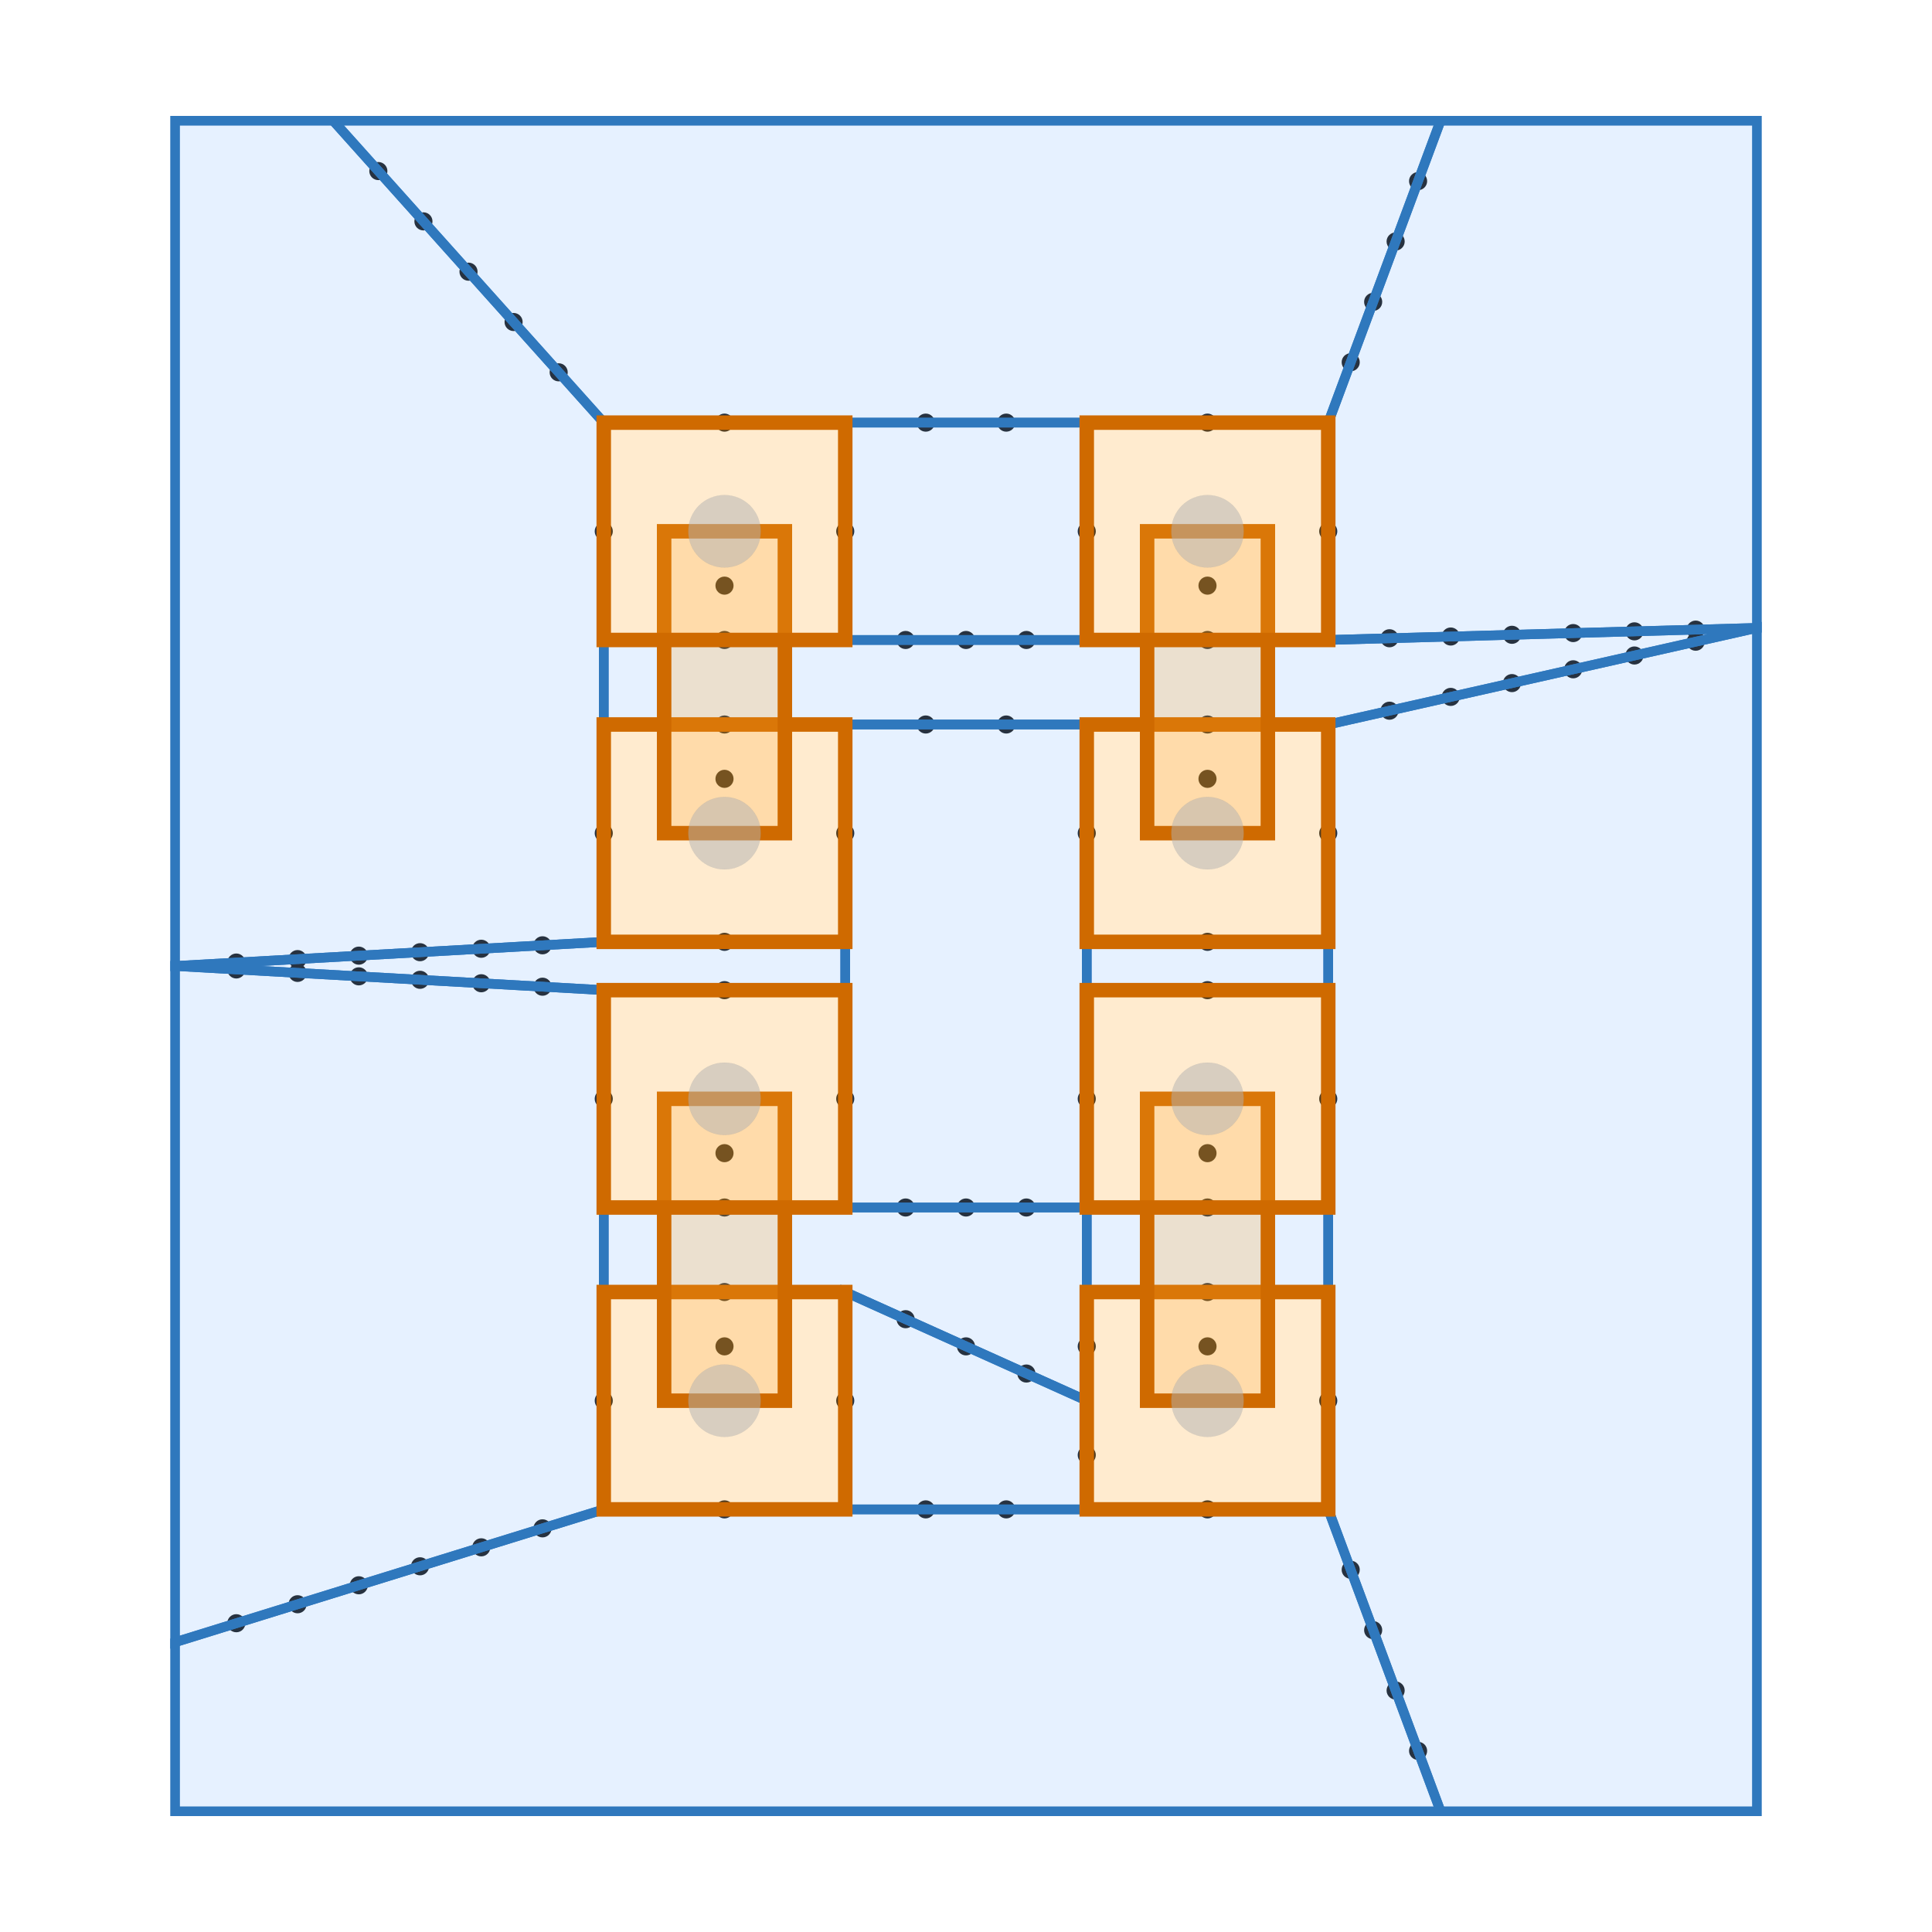
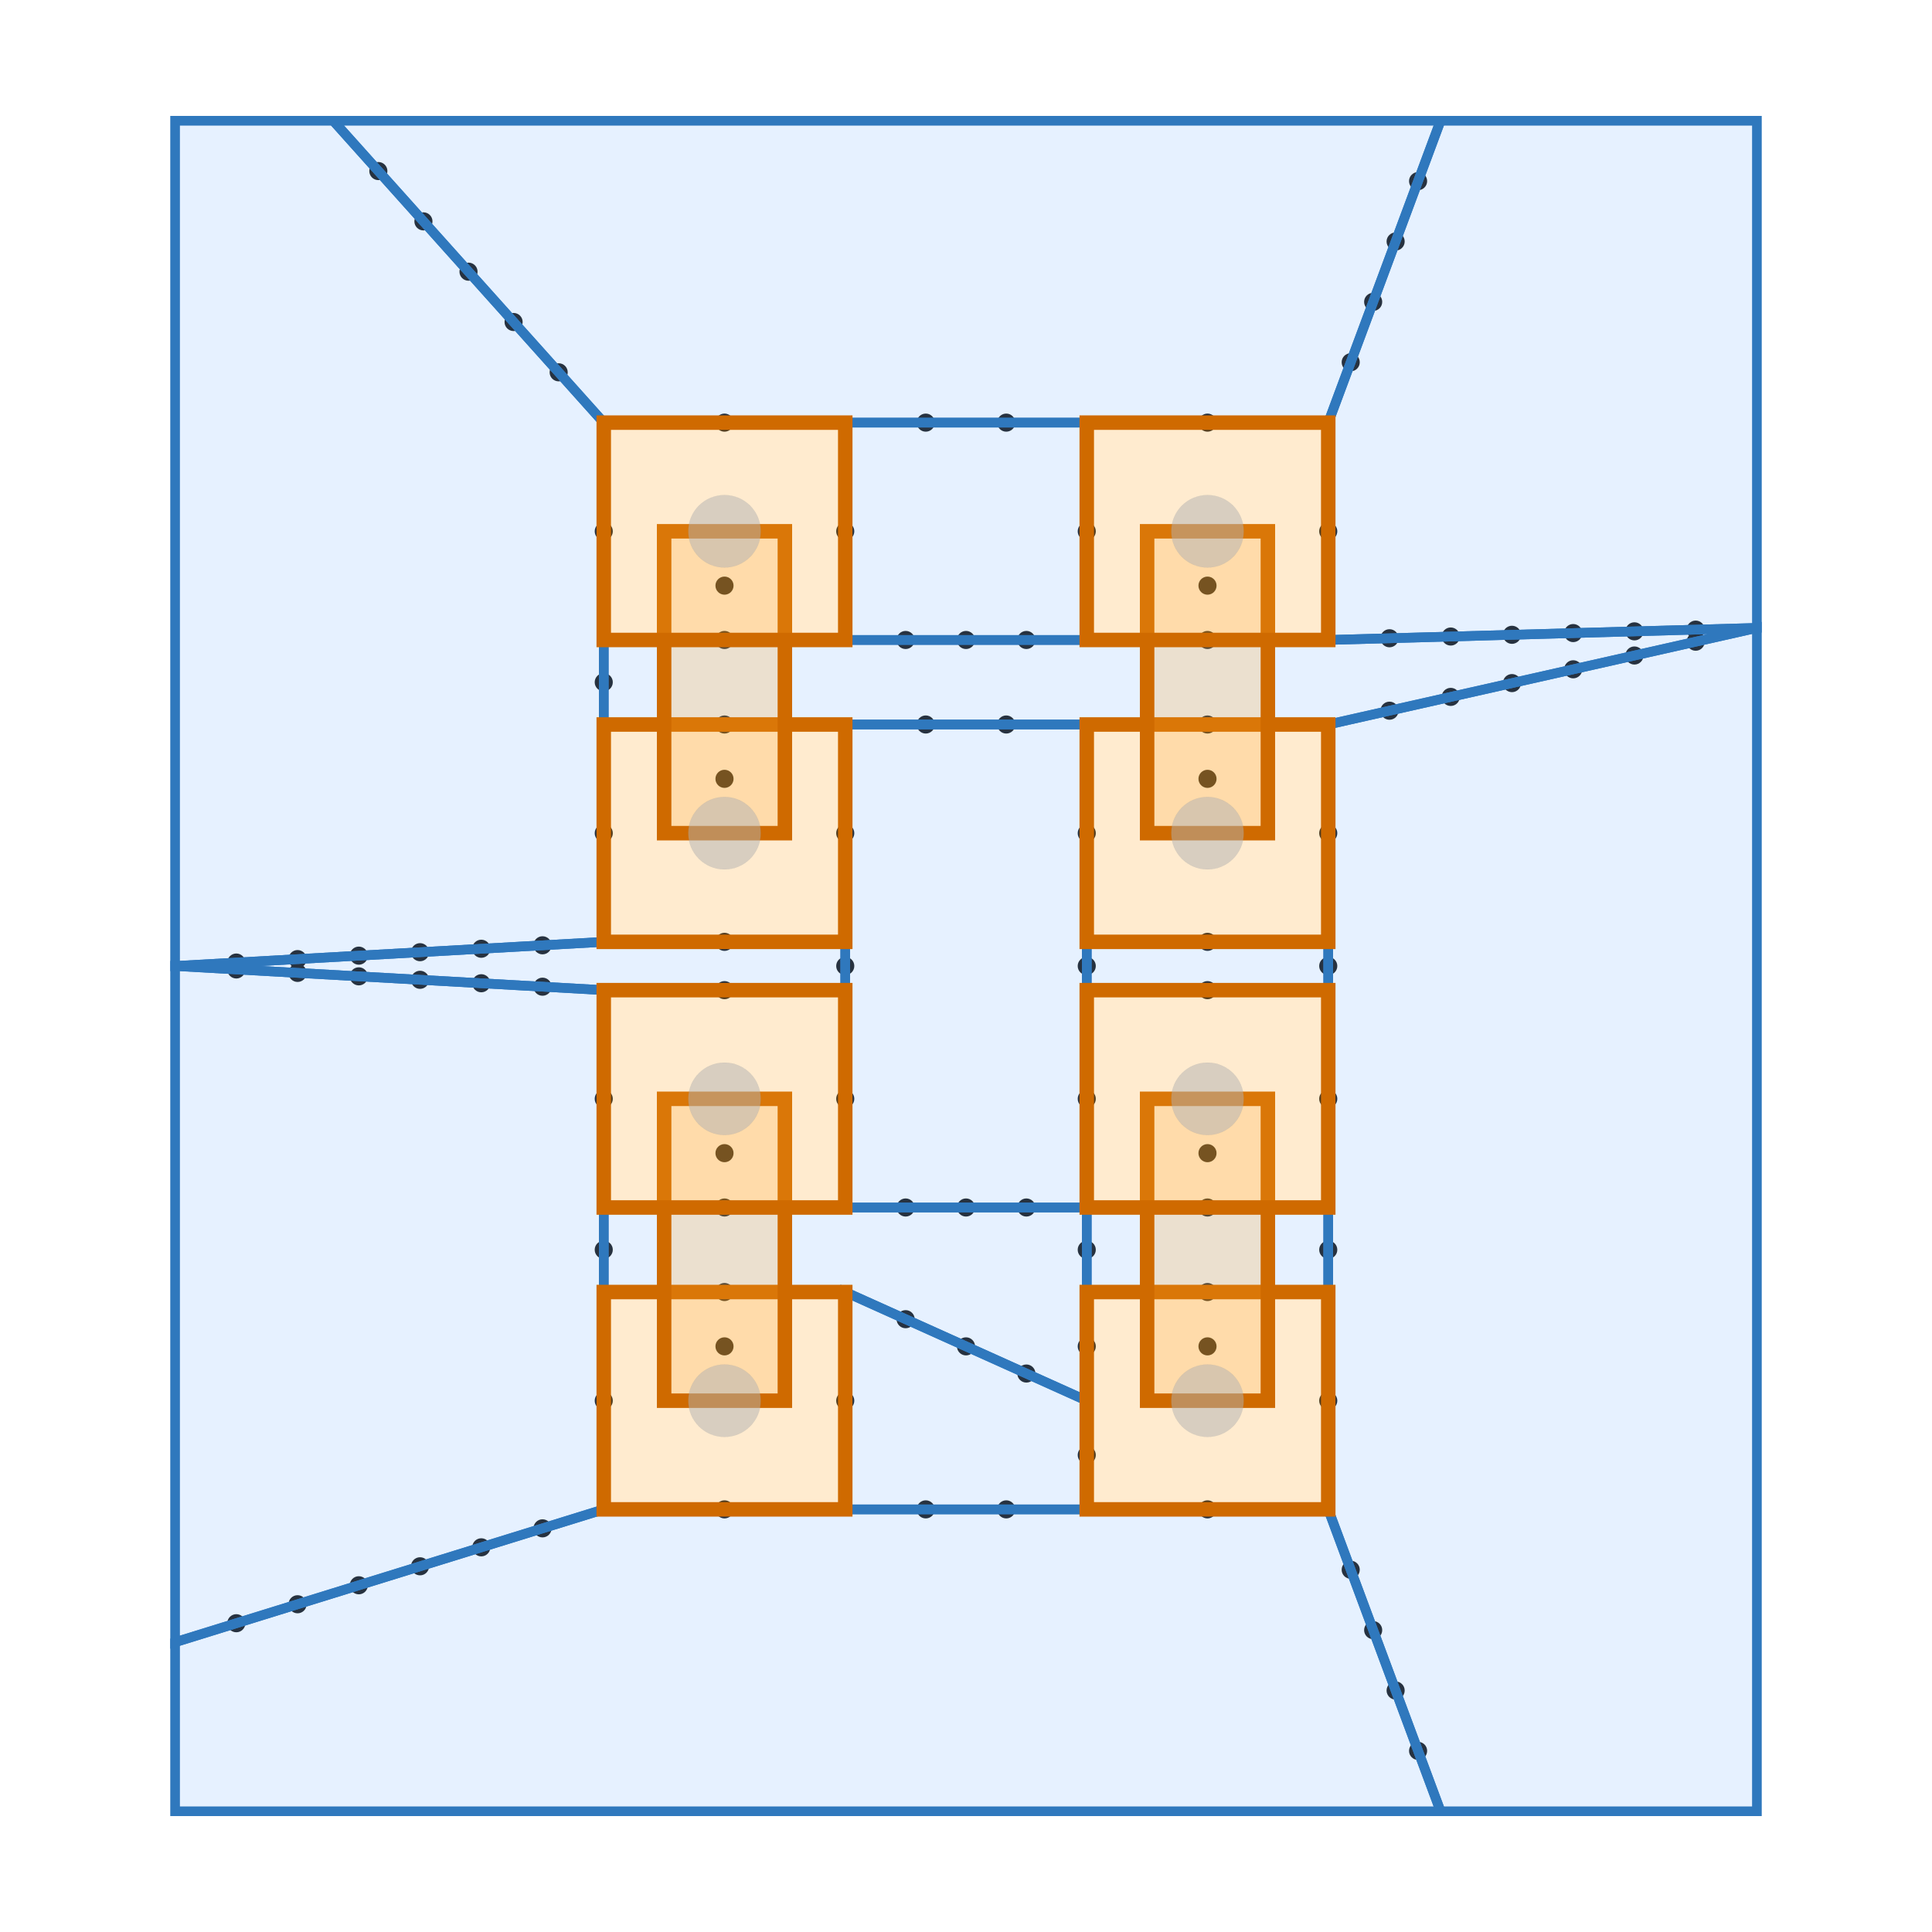
<svg xmlns="http://www.w3.org/2000/svg" width="640" height="640" viewBox="0 0 640 640">
  <rect width="100%" height="100%" fill="white" />
  <g>
    <circle data-type="point" data-label="tp_0" data-x="1.5929986" data-y="-2.5" cx="447.44" cy="520" r="3" fill="#1f1f1f" />
  </g>
  <g>
    <circle data-type="point" data-label="tp_1" data-x="1.6859992000000004" data-y="-2.75" cx="454.88" cy="540" r="3" fill="#1f1f1f" />
  </g>
  <g>
    <circle data-type="point" data-label="tp_2" data-x="1.7789998000000002" data-y="-3" cx="462.32" cy="560" r="3" fill="#1f1f1f" />
  </g>
  <g>
    <circle data-type="point" data-label="tp_3" data-x="1.8720004000000006" data-y="-3.25" cx="469.76" cy="580" r="3" fill="#1f1f1f" />
  </g>
  <g>
-     <circle data-type="point" data-label="tp_4" data-x="3.021427285714286" data-y="1.342858571428571" cx="561.714" cy="212.571" r="3" fill="#1f1f1f" />
-   </g>
-   <g>
-     <circle data-type="point" data-label="tp_5" data-x="2.7678565714285717" data-y="1.2857151428571425" cx="541.428" cy="217.143" r="3" fill="#1f1f1f" />
-   </g>
-   <g>
-     <circle data-type="point" data-label="tp_6" data-x="2.5142858571428572" data-y="1.228571714285714" cx="521.143" cy="221.714" r="3" fill="#1f1f1f" />
-   </g>
-   <g>
-     <circle data-type="point" data-label="tp_7" data-x="2.2607151428571433" data-y="1.1714282857142855" cx="500.857" cy="226.286" r="3" fill="#1f1f1f" />
-   </g>
-   <g>
-     <circle data-type="point" data-label="tp_8" data-x="2.0071444285714284" data-y="1.114284857142857" cx="480.571" cy="230.857" r="3" fill="#1f1f1f" />
-   </g>
-   <g>
-     <circle data-type="point" data-label="tp_9" data-x="1.7535737142857144" data-y="1.0571414285714287" cx="460.286" cy="235.429" r="3" fill="#1f1f1f" />
-   </g>
-   <g>
-     <circle data-type="point" data-label="tp_10" data-x="1.7535737142857144" data-y="1.3571431428571428" cx="460.286" cy="211.429" r="3" fill="#1f1f1f" />
-   </g>
-   <g>
-     <circle data-type="point" data-label="tp_11" data-x="2.007144428571429" data-y="1.3642862857142857" cx="480.571" cy="210.857" r="3" fill="#1f1f1f" />
-   </g>
-   <g>
-     <circle data-type="point" data-label="tp_12" data-x="2.2607151428571433" data-y="1.3714294285714284" cx="500.857" cy="210.286" r="3" fill="#1f1f1f" />
-   </g>
-   <g>
-     <circle data-type="point" data-label="tp_13" data-x="2.5142858571428572" data-y="1.3785725714285713" cx="521.143" cy="209.714" r="3" fill="#1f1f1f" />
-   </g>
-   <g>
-     <circle data-type="point" data-label="tp_14" data-x="2.767856571428572" data-y="1.385715714285714" cx="541.428" cy="209.143" r="3" fill="#1f1f1f" />
-   </g>
-   <g>
-     <circle data-type="point" data-label="tp_15" data-x="3.021427285714286" data-y="1.3928588571428568" cx="561.714" cy="208.571" r="3" fill="#1f1f1f" />
-   </g>
-   <g>
-     <circle data-type="point" data-label="tp_16" data-x="1.8719994" data-y="3.2499986" cx="469.76" cy="60" r="3" fill="#1f1f1f" />
-   </g>
-   <g>
-     <circle data-type="point" data-label="tp_17" data-x="1.7789988" data-y="2.9999992" cx="462.32" cy="80" r="3" fill="#1f1f1f" />
-   </g>
-   <g>
-     <circle data-type="point" data-label="tp_18" data-x="1.6859982" data-y="2.7499998000000003" cx="454.88" cy="100" r="3" fill="#1f1f1f" />
-   </g>
-   <g>
-     <circle data-type="point" data-label="tp_19" data-x="1.5929976" data-y="2.5000004000000002" cx="447.44" cy="120" r="3" fill="#1f1f1f" />
-   </g>
-   <g>
-     <circle data-type="point" data-label="tp_20" data-x="-3.021429571428572" data-y="0.014286571428571431" cx="78.286" cy="318.857" r="3" fill="#1f1f1f" />
-   </g>
-   <g>
-     <circle data-type="point" data-label="tp_21" data-x="-2.7678581428571434" data-y="0.028572142857142865" cx="98.571" cy="317.714" r="3" fill="#1f1f1f" />
-   </g>
-   <g>
-     <circle data-type="point" data-label="tp_22" data-x="-2.5142867142857144" data-y="0.0428577142857143" cx="118.857" cy="316.571" r="3" fill="#1f1f1f" />
-   </g>
-   <g>
-     <circle data-type="point" data-label="tp_23" data-x="-2.2607152857142863" data-y="0.05714328571428573" cx="139.143" cy="315.429" r="3" fill="#1f1f1f" />
-   </g>
-   <g>
-     <circle data-type="point" data-label="tp_24" data-x="-2.0071438571428573" data-y="0.07142885714285717" cx="159.429" cy="314.286" r="3" fill="#1f1f1f" />
-   </g>
-   <g>
-     <circle data-type="point" data-label="tp_25" data-x="-1.7535724285714287" data-y="0.0857144285714286" cx="179.714" cy="313.143" r="3" fill="#1f1f1f" />
-   </g>
-   <g>
-     <circle data-type="point" data-label="tp_26" data-x="-1.6866641666666666" data-y="2.4583343333333336" cx="185.067" cy="123.333" r="3" fill="#1f1f1f" />
-   </g>
-   <g>
-     <circle data-type="point" data-label="tp_27" data-x="-1.8733313333333332" data-y="2.6666676666666667" cx="170.134" cy="106.667" r="3" fill="#1f1f1f" />
-   </g>
-   <g>
-     <circle data-type="point" data-label="tp_28" data-x="-2.0599985" data-y="2.875001" cx="155.2" cy="90" r="3" fill="#1f1f1f" />
-   </g>
-   <g>
-     <circle data-type="point" data-label="tp_29" data-x="-2.246665666666667" data-y="3.083334333333333" cx="140.267" cy="73.333" r="3" fill="#1f1f1f" />
-   </g>
-   <g>
-     <circle data-type="point" data-label="tp_30" data-x="-2.4333328333333335" data-y="3.291667666666667" cx="125.333" cy="56.667" r="3" fill="#1f1f1f" />
-   </g>
-   <g>
-     <circle data-type="point" data-label="tp_31" data-x="-1.7535695714285713" data-y="-2.328572857142857" cx="179.715" cy="506.286" r="3" fill="#1f1f1f" />
-   </g>
-   <g>
-     <circle data-type="point" data-label="tp_32" data-x="-2.007141142857143" data-y="-2.407143714285714" cx="159.429" cy="512.571" r="3" fill="#1f1f1f" />
-   </g>
-   <g>
-     <circle data-type="point" data-label="tp_33" data-x="-2.2607127142857144" data-y="-2.4857145714285713" cx="139.143" cy="518.857" r="3" fill="#1f1f1f" />
-   </g>
-   <g>
-     <circle data-type="point" data-label="tp_34" data-x="-2.514284285714286" data-y="-2.5642854285714285" cx="118.857" cy="525.143" r="3" fill="#1f1f1f" />
-   </g>
-   <g>
-     <circle data-type="point" data-label="tp_35" data-x="-2.767855857142857" data-y="-2.6428562857142857" cx="98.572" cy="531.428" r="3" fill="#1f1f1f" />
-   </g>
-   <g>
-     <circle data-type="point" data-label="tp_36" data-x="-3.0214274285714287" data-y="-2.721427142857143" cx="78.286" cy="537.714" r="3" fill="#1f1f1f" />
-   </g>
-   <g>
-     <circle data-type="point" data-label="tp_37" data-x="0.1666656666666667" data-y="-2.250001" cx="333.333" cy="500" r="3" fill="#1f1f1f" />
-   </g>
-   <g>
-     <circle data-type="point" data-label="tp_38" data-x="-0.1666656666666666" data-y="-2.250001" cx="306.667" cy="500" r="3" fill="#1f1f1f" />
-   </g>
-   <g>
-     <circle data-type="point" data-label="tp_39" data-x="-1.7535724285714285" data-y="-0.08571500000000003" cx="179.714" cy="326.857" r="3" fill="#1f1f1f" />
-   </g>
-   <g>
-     <circle data-type="point" data-label="tp_40" data-x="-2.0071438571428573" data-y="-0.07142900000000002" cx="159.429" cy="325.714" r="3" fill="#1f1f1f" />
-   </g>
-   <g>
-     <circle data-type="point" data-label="tp_41" data-x="-2.260715285714286" data-y="-0.05714300000000002" cx="139.143" cy="324.571" r="3" fill="#1f1f1f" />
-   </g>
-   <g>
-     <circle data-type="point" data-label="tp_42" data-x="-2.5142867142857144" data-y="-0.04285700000000002" cx="118.857" cy="323.429" r="3" fill="#1f1f1f" />
-   </g>
-   <g>
-     <circle data-type="point" data-label="tp_43" data-x="-2.7678581428571434" data-y="-0.028571000000000013" cx="98.571" cy="322.286" r="3" fill="#1f1f1f" />
-   </g>
-   <g>
-     <circle data-type="point" data-label="tp_44" data-x="-3.0214295714285715" data-y="-0.014285000000000006" cx="78.286" cy="321.143" r="3" fill="#1f1f1f" />
-   </g>
-   <g>
-     <circle data-type="point" data-label="tp_45" data-x="-0.250003" data-y="-1.46249975" cx="300" cy="437" r="3" fill="#1f1f1f" />
-   </g>
-   <g>
-     <circle data-type="point" data-label="tp_46" data-x="-0.0000029999999999752447" data-y="-1.5749995" cx="320" cy="446" r="3" fill="#1f1f1f" />
-   </g>
-   <g>
-     <circle data-type="point" data-label="tp_47" data-x="0.24999700000000002" data-y="-1.6874992500000001" cx="340" cy="455" r="3" fill="#1f1f1f" />
-   </g>
-   <g>
-     <circle data-type="point" data-label="tp_48" data-x="0.24999775000000002" data-y="-0.999998" cx="340" cy="400" r="3" fill="#1f1f1f" />
-   </g>
-   <g>
-     <circle data-type="point" data-label="tp_49" data-x="-0.000002499999999960867" data-y="-0.999998" cx="320" cy="400" r="3" fill="#1f1f1f" />
-   </g>
-   <g>
-     <circle data-type="point" data-label="tp_50" data-x="-0.2500027499999999" data-y="-0.999998" cx="300" cy="400" r="3" fill="#1f1f1f" />
-   </g>
-   <g>
-     <circle data-type="point" data-label="tp_51" data-x="0.166665" data-y="1" cx="333.333" cy="240" r="3" fill="#1f1f1f" />
-   </g>
-   <g>
-     <circle data-type="point" data-label="tp_52" data-x="-0.166667" data-y="1.0000010000000001" cx="306.667" cy="240" r="3" fill="#1f1f1f" />
-   </g>
-   <g>
-     <circle data-type="point" data-label="tp_53" data-x="0.25000174999999997" data-y="1.3499990000000002" cx="340" cy="212" r="3" fill="#1f1f1f" />
-   </g>
-   <g>
-     <circle data-type="point" data-label="tp_54" data-x="0.0000014999999999876223" data-y="1.3499990000000002" cx="320" cy="212" r="3" fill="#1f1f1f" />
-   </g>
-   <g>
-     <circle data-type="point" data-label="tp_55" data-x="-0.24999874999999994" data-y="1.3499990000000002" cx="300" cy="212" r="3" fill="#1f1f1f" />
-   </g>
-   <g>
-     <circle data-type="point" data-label="tp_56" data-x="-0.16666600000000004" data-y="2.2500006666666668" cx="306.667" cy="140" r="3" fill="#1f1f1f" />
-   </g>
-   <g>
-     <circle data-type="point" data-label="tp_57" data-x="0.16666599999999993" data-y="2.250001333333333" cx="333.333" cy="140" r="3" fill="#1f1f1f" />
+     <circle data-type="point" data-label="tp_4" data-x="1.499999" data-y="-1.1750005000000001" cx="440" cy="414" r="3" fill="#1f1f1f" />
+   </g>
+   <g>
+     <circle data-type="point" data-label="tp_5" data-x="3.021427285714286" data-y="1.342858571428571" cx="561.714" cy="212.571" r="3" fill="#1f1f1f" />
+   </g>
+   <g>
+     <circle data-type="point" data-label="tp_6" data-x="2.7678565714285717" data-y="1.2857151428571425" cx="541.428" cy="217.143" r="3" fill="#1f1f1f" />
+   </g>
+   <g>
+     <circle data-type="point" data-label="tp_7" data-x="2.5142858571428572" data-y="1.228571714285714" cx="521.143" cy="221.714" r="3" fill="#1f1f1f" />
+   </g>
+   <g>
+     <circle data-type="point" data-label="tp_8" data-x="2.2607151428571433" data-y="1.1714282857142855" cx="500.857" cy="226.286" r="3" fill="#1f1f1f" />
+   </g>
+   <g>
+     <circle data-type="point" data-label="tp_9" data-x="2.0071444285714284" data-y="1.114284857142857" cx="480.571" cy="230.857" r="3" fill="#1f1f1f" />
+   </g>
+   <g>
+     <circle data-type="point" data-label="tp_10" data-x="1.7535737142857144" data-y="1.0571414285714287" cx="460.286" cy="235.429" r="3" fill="#1f1f1f" />
+   </g>
+   <g>
+     <circle data-type="point" data-label="tp_11" data-x="1.5000010000000001" data-y="5.000000000005e-7" cx="440" cy="320" r="3" fill="#1f1f1f" />
+   </g>
+   <g>
+     <circle data-type="point" data-label="tp_12" data-x="1.7535737142857144" data-y="1.3571431428571428" cx="460.286" cy="211.429" r="3" fill="#1f1f1f" />
+   </g>
+   <g>
+     <circle data-type="point" data-label="tp_13" data-x="2.007144428571429" data-y="1.3642862857142857" cx="480.571" cy="210.857" r="3" fill="#1f1f1f" />
+   </g>
+   <g>
+     <circle data-type="point" data-label="tp_14" data-x="2.2607151428571433" data-y="1.3714294285714284" cx="500.857" cy="210.286" r="3" fill="#1f1f1f" />
+   </g>
+   <g>
+     <circle data-type="point" data-label="tp_15" data-x="2.5142858571428572" data-y="1.3785725714285713" cx="521.143" cy="209.714" r="3" fill="#1f1f1f" />
+   </g>
+   <g>
+     <circle data-type="point" data-label="tp_16" data-x="2.767856571428572" data-y="1.385715714285714" cx="541.428" cy="209.143" r="3" fill="#1f1f1f" />
+   </g>
+   <g>
+     <circle data-type="point" data-label="tp_17" data-x="3.021427285714286" data-y="1.3928588571428568" cx="561.714" cy="208.571" r="3" fill="#1f1f1f" />
+   </g>
+   <g>
+     <circle data-type="point" data-label="tp_18" data-x="1.8719994" data-y="3.2499986" cx="469.76" cy="60" r="3" fill="#1f1f1f" />
+   </g>
+   <g>
+     <circle data-type="point" data-label="tp_19" data-x="1.7789988" data-y="2.9999992" cx="462.32" cy="80" r="3" fill="#1f1f1f" />
+   </g>
+   <g>
+     <circle data-type="point" data-label="tp_20" data-x="1.6859982" data-y="2.7499998000000003" cx="454.88" cy="100" r="3" fill="#1f1f1f" />
+   </g>
+   <g>
+     <circle data-type="point" data-label="tp_21" data-x="1.5929976" data-y="2.5000004000000002" cx="447.44" cy="120" r="3" fill="#1f1f1f" />
+   </g>
+   <g>
+     <circle data-type="point" data-label="tp_22" data-x="-3.021429571428572" data-y="0.014286571428571431" cx="78.286" cy="318.857" r="3" fill="#1f1f1f" />
+   </g>
+   <g>
+     <circle data-type="point" data-label="tp_23" data-x="-2.7678581428571434" data-y="0.028572142857142865" cx="98.571" cy="317.714" r="3" fill="#1f1f1f" />
+   </g>
+   <g>
+     <circle data-type="point" data-label="tp_24" data-x="-2.5142867142857144" data-y="0.0428577142857143" cx="118.857" cy="316.571" r="3" fill="#1f1f1f" />
+   </g>
+   <g>
+     <circle data-type="point" data-label="tp_25" data-x="-2.2607152857142863" data-y="0.05714328571428573" cx="139.143" cy="315.429" r="3" fill="#1f1f1f" />
+   </g>
+   <g>
+     <circle data-type="point" data-label="tp_26" data-x="-2.0071438571428573" data-y="0.07142885714285717" cx="159.429" cy="314.286" r="3" fill="#1f1f1f" />
+   </g>
+   <g>
+     <circle data-type="point" data-label="tp_27" data-x="-1.7535724285714287" data-y="0.0857144285714286" cx="179.714" cy="313.143" r="3" fill="#1f1f1f" />
+   </g>
+   <g>
+     <circle data-type="point" data-label="tp_28" data-x="-1.4999989999999999" data-y="1.174998" cx="200" cy="226" r="3" fill="#1f1f1f" />
+   </g>
+   <g>
+     <circle data-type="point" data-label="tp_29" data-x="-1.6866641666666666" data-y="2.4583343333333336" cx="185.067" cy="123.333" r="3" fill="#1f1f1f" />
+   </g>
+   <g>
+     <circle data-type="point" data-label="tp_30" data-x="-1.8733313333333332" data-y="2.6666676666666667" cx="170.134" cy="106.667" r="3" fill="#1f1f1f" />
+   </g>
+   <g>
+     <circle data-type="point" data-label="tp_31" data-x="-2.0599985" data-y="2.875001" cx="155.2" cy="90" r="3" fill="#1f1f1f" />
+   </g>
+   <g>
+     <circle data-type="point" data-label="tp_32" data-x="-2.246665666666667" data-y="3.083334333333333" cx="140.267" cy="73.333" r="3" fill="#1f1f1f" />
+   </g>
+   <g>
+     <circle data-type="point" data-label="tp_33" data-x="-2.4333328333333335" data-y="3.291667666666667" cx="125.333" cy="56.667" r="3" fill="#1f1f1f" />
+   </g>
+   <g>
+     <circle data-type="point" data-label="tp_34" data-x="-1.7535695714285713" data-y="-2.328572857142857" cx="179.715" cy="506.286" r="3" fill="#1f1f1f" />
+   </g>
+   <g>
+     <circle data-type="point" data-label="tp_35" data-x="-2.007141142857143" data-y="-2.407143714285714" cx="159.429" cy="512.571" r="3" fill="#1f1f1f" />
+   </g>
+   <g>
+     <circle data-type="point" data-label="tp_36" data-x="-2.2607127142857144" data-y="-2.4857145714285713" cx="139.143" cy="518.857" r="3" fill="#1f1f1f" />
+   </g>
+   <g>
+     <circle data-type="point" data-label="tp_37" data-x="-2.514284285714286" data-y="-2.5642854285714285" cx="118.857" cy="525.143" r="3" fill="#1f1f1f" />
+   </g>
+   <g>
+     <circle data-type="point" data-label="tp_38" data-x="-2.767855857142857" data-y="-2.6428562857142857" cx="98.572" cy="531.428" r="3" fill="#1f1f1f" />
+   </g>
+   <g>
+     <circle data-type="point" data-label="tp_39" data-x="-3.0214274285714287" data-y="-2.721427142857143" cx="78.286" cy="537.714" r="3" fill="#1f1f1f" />
+   </g>
+   <g>
+     <circle data-type="point" data-label="tp_40" data-x="0.1666656666666667" data-y="-2.250001" cx="333.333" cy="500" r="3" fill="#1f1f1f" />
+   </g>
+   <g>
+     <circle data-type="point" data-label="tp_41" data-x="-0.1666656666666666" data-y="-2.250001" cx="306.667" cy="500" r="3" fill="#1f1f1f" />
+   </g>
+   <g>
+     <circle data-type="point" data-label="tp_42" data-x="-1.4999995" data-y="-1.1749990000000001" cx="200" cy="414" r="3" fill="#1f1f1f" />
+   </g>
+   <g>
+     <circle data-type="point" data-label="tp_43" data-x="-1.7535724285714285" data-y="-0.08571500000000003" cx="179.714" cy="326.857" r="3" fill="#1f1f1f" />
+   </g>
+   <g>
+     <circle data-type="point" data-label="tp_44" data-x="-2.0071438571428573" data-y="-0.07142900000000002" cx="159.429" cy="325.714" r="3" fill="#1f1f1f" />
+   </g>
+   <g>
+     <circle data-type="point" data-label="tp_45" data-x="-2.260715285714286" data-y="-0.05714300000000002" cx="139.143" cy="324.571" r="3" fill="#1f1f1f" />
+   </g>
+   <g>
+     <circle data-type="point" data-label="tp_46" data-x="-2.5142867142857144" data-y="-0.04285700000000002" cx="118.857" cy="323.429" r="3" fill="#1f1f1f" />
+   </g>
+   <g>
+     <circle data-type="point" data-label="tp_47" data-x="-2.7678581428571434" data-y="-0.028571000000000013" cx="98.571" cy="322.286" r="3" fill="#1f1f1f" />
+   </g>
+   <g>
+     <circle data-type="point" data-label="tp_48" data-x="-3.0214295714285715" data-y="-0.014285000000000006" cx="78.286" cy="321.143" r="3" fill="#1f1f1f" />
+   </g>
+   <g>
+     <circle data-type="point" data-label="tp_49" data-x="-0.250003" data-y="-1.46249975" cx="300" cy="437" r="3" fill="#1f1f1f" />
+   </g>
+   <g>
+     <circle data-type="point" data-label="tp_50" data-x="-0.0000029999999999752447" data-y="-1.5749995" cx="320" cy="446" r="3" fill="#1f1f1f" />
+   </g>
+   <g>
+     <circle data-type="point" data-label="tp_51" data-x="0.24999700000000002" data-y="-1.6874992500000001" cx="340" cy="455" r="3" fill="#1f1f1f" />
+   </g>
+   <g>
+     <circle data-type="point" data-label="tp_52" data-x="0.24999775000000002" data-y="-0.999998" cx="340" cy="400" r="3" fill="#1f1f1f" />
+   </g>
+   <g>
+     <circle data-type="point" data-label="tp_53" data-x="-0.000002499999999960867" data-y="-0.999998" cx="320" cy="400" r="3" fill="#1f1f1f" />
+   </g>
+   <g>
+     <circle data-type="point" data-label="tp_54" data-x="-0.2500027499999999" data-y="-0.999998" cx="300" cy="400" r="3" fill="#1f1f1f" />
+   </g>
+   <g>
+     <circle data-type="point" data-label="tp_55" data-x="0.49999899999999997" data-y="-1.174998" cx="360" cy="414" r="3" fill="#1f1f1f" />
+   </g>
+   <g>
+     <circle data-type="point" data-label="tp_56" data-x="-0.5000009999999999" data-y="-5.000000000005e-7" cx="280" cy="320" r="3" fill="#1f1f1f" />
+   </g>
+   <g>
+     <circle data-type="point" data-label="tp_57" data-x="0.166665" data-y="1" cx="333.333" cy="240" r="3" fill="#1f1f1f" />
+   </g>
+   <g>
+     <circle data-type="point" data-label="tp_58" data-x="-0.166667" data-y="1.0000010000000001" cx="306.667" cy="240" r="3" fill="#1f1f1f" />
+   </g>
+   <g>
+     <circle data-type="point" data-label="tp_59" data-x="0.500001" data-y="5.000000000005e-7" cx="360" cy="320" r="3" fill="#1f1f1f" />
+   </g>
+   <g>
+     <circle data-type="point" data-label="tp_60" data-x="0.25000174999999997" data-y="1.3499990000000002" cx="340" cy="212" r="3" fill="#1f1f1f" />
+   </g>
+   <g>
+     <circle data-type="point" data-label="tp_61" data-x="0.0000014999999999876223" data-y="1.3499990000000002" cx="320" cy="212" r="3" fill="#1f1f1f" />
+   </g>
+   <g>
+     <circle data-type="point" data-label="tp_62" data-x="-0.24999874999999994" data-y="1.3499990000000002" cx="300" cy="212" r="3" fill="#1f1f1f" />
+   </g>
+   <g>
+     <circle data-type="point" data-label="tp_63" data-x="-0.16666600000000004" data-y="2.2500006666666668" cx="306.667" cy="140" r="3" fill="#1f1f1f" />
+   </g>
+   <g>
+     <circle data-type="point" data-label="tp_64" data-x="0.16666599999999993" data-y="2.250001333333333" cx="333.333" cy="140" r="3" fill="#1f1f1f" />
  </g>
  <g>
    <circle data-type="point" data-label="jp_0" data-x="-0.999999" data-y="-2.25" cx="240" cy="500" r="3" fill="#1f1f1f" />
  </g>
  <g>
    <circle data-type="point" data-label="jp_1" data-x="-1.5" data-y="-1.8" cx="200" cy="464" r="3" fill="#1f1f1f" />
  </g>
  <g>
    <circle data-type="point" data-label="jp_2" data-x="-1.0000015" data-y="-1.35" cx="240" cy="428" r="3" fill="#1f1f1f" />
  </g>
  <g>
    <circle data-type="point" data-label="jp_3" data-x="-0.5" data-y="-1.8" cx="280" cy="464" r="3" fill="#1f1f1f" />
  </g>
  <g>
    <circle data-type="point" data-label="jp_4" data-x="-1.5" data-y="-0.5499999999999999" cx="200" cy="364" r="3" fill="#1f1f1f" />
  </g>
  <g>
    <circle data-type="point" data-label="jp_5" data-x="-1" data-y="-1" cx="240" cy="400" r="3" fill="#1f1f1f" />
  </g>
  <g>
    <circle data-type="point" data-label="jp_6" data-x="-0.5" data-y="-0.55" cx="280" cy="364" r="3" fill="#1f1f1f" />
  </g>
  <g>
    <circle data-type="point" data-label="jp_7" data-x="-1.000001" data-y="-0.10000000000000003" cx="240" cy="328" r="3" fill="#1f1f1f" />
  </g>
  <g>
    <circle data-type="point" data-label="jp_8" data-x="1.5" data-y="-1.7999999999999998" cx="440" cy="464" r="3" fill="#1f1f1f" />
  </g>
  <g>
    <circle data-type="point" data-label="jp_9" data-x="0.9999990000000001" data-y="-2.25" cx="400" cy="500" r="3" fill="#1f1f1f" />
  </g>
  <g>
    <circle data-type="point" data-label="jp_10" data-x="0.5" data-y="-1.5749995" cx="360" cy="446" r="3" fill="#1f1f1f" />
  </g>
  <g>
    <circle data-type="point" data-label="jp_11" data-x="0.5" data-y="-2.0249995" cx="360" cy="482" r="3" fill="#1f1f1f" />
  </g>
  <g>
    <circle data-type="point" data-label="jp_12" data-x="0.9999994999999999" data-y="-1.35" cx="400" cy="428" r="3" fill="#1f1f1f" />
  </g>
  <g>
    <circle data-type="point" data-label="jp_13" data-x="1.5" data-y="-0.5500005000000001" cx="440" cy="364" r="3" fill="#1f1f1f" />
  </g>
  <g>
    <circle data-type="point" data-label="jp_14" data-x="0.5" data-y="-0.5499990000000001" cx="360" cy="364" r="3" fill="#1f1f1f" />
  </g>
  <g>
    <circle data-type="point" data-label="jp_15" data-x="0.9999995" data-y="-1" cx="400" cy="400" r="3" fill="#1f1f1f" />
  </g>
  <g>
    <circle data-type="point" data-label="jp_16" data-x="1.0000005" data-y="-0.10000000000000003" cx="400" cy="328" r="3" fill="#1f1f1f" />
  </g>
  <g>
    <circle data-type="point" data-label="jp_17" data-x="-1.5" data-y="0.5499990000000001" cx="200" cy="276" r="3" fill="#1f1f1f" />
  </g>
  <g>
    <circle data-type="point" data-label="jp_18" data-x="-0.5" data-y="0.5500005000000001" cx="280" cy="276" r="3" fill="#1f1f1f" />
  </g>
  <g>
    <circle data-type="point" data-label="jp_19" data-x="-1" data-y="0.10000000000000003" cx="240" cy="312" r="3" fill="#1f1f1f" />
  </g>
  <g>
    <circle data-type="point" data-label="jp_20" data-x="-0.9999989999999999" data-y="1" cx="240" cy="240" r="3" fill="#1f1f1f" />
  </g>
  <g>
    <circle data-type="point" data-label="jp_21" data-x="-1.5" data-y="1.8" cx="200" cy="176" r="3" fill="#1f1f1f" />
  </g>
  <g>
    <circle data-type="point" data-label="jp_22" data-x="-1" data-y="1.35" cx="240" cy="212" r="3" fill="#1f1f1f" />
  </g>
  <g>
    <circle data-type="point" data-label="jp_23" data-x="-0.9999985" data-y="2.25" cx="240" cy="140" r="3" fill="#1f1f1f" />
  </g>
  <g>
    <circle data-type="point" data-label="jp_24" data-x="-0.5" data-y="1.8" cx="280" cy="176" r="3" fill="#1f1f1f" />
  </g>
  <g>
    <circle data-type="point" data-label="jp_25" data-x="1.5" data-y="0.55" cx="440" cy="276" r="3" fill="#1f1f1f" />
  </g>
  <g>
    <circle data-type="point" data-label="jp_26" data-x="0.5" data-y="0.55" cx="360" cy="276" r="3" fill="#1f1f1f" />
  </g>
  <g>
    <circle data-type="point" data-label="jp_27" data-x="1" data-y="1" cx="400" cy="240" r="3" fill="#1f1f1f" />
  </g>
  <g>
    <circle data-type="point" data-label="jp_28" data-x="1.0000005" data-y="0.10000000000000003" cx="400" cy="312" r="3" fill="#1f1f1f" />
  </g>
  <g>
    <circle data-type="point" data-label="jp_29" data-x="1.5" data-y="1.8" cx="440" cy="176" r="3" fill="#1f1f1f" />
  </g>
  <g>
    <circle data-type="point" data-label="jp_30" data-x="1.000001" data-y="1.35" cx="400" cy="212" r="3" fill="#1f1f1f" />
  </g>
  <g>
    <circle data-type="point" data-label="jp_31" data-x="0.9999985" data-y="2.25" cx="400" cy="140" r="3" fill="#1f1f1f" />
  </g>
  <g>
    <circle data-type="point" data-label="jp_32" data-x="0.5" data-y="1.7999999999999998" cx="360" cy="176" r="3" fill="#1f1f1f" />
  </g>
  <g>
    <circle data-type="point" data-label="jip_0" data-x="-1" data-y="-1.5750000000000002" cx="240" cy="446" r="3" fill="#1f1f1f" />
  </g>
  <g>
    <circle data-type="point" data-label="jip_1" data-x="-1" data-y="-0.775" cx="240" cy="382" r="3" fill="#1f1f1f" />
  </g>
  <g>
    <circle data-type="point" data-label="jip_2" data-x="1" data-y="-1.5750000000000002" cx="400" cy="446" r="3" fill="#1f1f1f" />
  </g>
  <g>
    <circle data-type="point" data-label="jip_3" data-x="1" data-y="-0.775" cx="400" cy="382" r="3" fill="#1f1f1f" />
  </g>
  <g>
    <circle data-type="point" data-label="jip_4" data-x="-1" data-y="0.775" cx="240" cy="258" r="3" fill="#1f1f1f" />
  </g>
  <g>
    <circle data-type="point" data-label="jip_5" data-x="-1" data-y="1.5750000000000002" cx="240" cy="194" r="3" fill="#1f1f1f" />
  </g>
  <g>
    <circle data-type="point" data-label="jip_6" data-x="1" data-y="0.775" cx="400" cy="258" r="3" fill="#1f1f1f" />
  </g>
  <g>
    <circle data-type="point" data-label="jip_7" data-x="1" data-y="1.5750000000000002" cx="400" cy="194" r="3" fill="#1f1f1f" />
  </g>
  <g>
    <rect data-type="rect" data-label="" data-x="0" data-y="0" x="58" y="40" width="524" height="560" fill="none" stroke="#6f6f6f" stroke-width="0.013" />
  </g>
  <g>
    <polygon data-type="polygon" data-label="top_0" data-points="2.6199980000000003,-3.500001 3.2749980000000005,-3.500001 3.275002,-2.8000019999999997 3.274999,-2.099998 3.2750030000000003,-1.399999 3.2750000000000004,-0.6999999999999997 3.2749970000000004,-0.000001 3.2750010000000005,0.6999980000000002 3.2749980000000005,1.4000019999999995 1.500003,0.999998 1.499999,0.5500010000000001 1.500002,0.10000200000000004 1.5,-0.10000100000000003 1.500003,-0.5499980000000001 1.499999,-1.000002 1.499999,-1.3499990000000002 1.500002,-1.800001 1.499998,-2.25 1.9650010000000007,-3.5" points="529.6,600 582,600 582,544 582,488 582,432 582,376 582,320 582,264 582,208 440,240 440,276 440,312 440,328 440,364 440,400 440,428 440,464 440,500 477.2,600" fill="rgba(87, 164, 255, 0.15)" stroke="#2f78bd" stroke-width="3.2" />
  </g>
  <g>
    <polygon data-type="polygon" data-label="top_1" data-points="3.274999,2.8 3.274999,3.5 2.620003,3.499999 1.965,3.499998 1.499997,2.250001 1.5,1.7999990000000001 1.500003,1.35 3.2749980000000005,1.4000019999999995 3.275002,2.1000010000000007" points="582,96 582,40 529.6,40 477.2,40 440,140 440,176 440,212 582,208 582,152" fill="rgba(87, 164, 255, 0.15)" stroke="#2f78bd" stroke-width="3.2" />
  </g>
  <g>
    <polygon data-type="polygon" data-label="top_2" data-points="-2.62,3.500001 -3.2750000000000004,3.500001 -3.2750030000000003,2.8 -3.274999,2.0999989999999995 -3.275002,1.3999979999999999 -3.2749980000000005,0.7000019999999997 -3.2750010000000005,0.000001 -1.500001,0.10000000000000003 -1.500001,0.550002 -1.499998,0.999998 -1.5,1.349998 -1.5,1.8 -1.499997,2.250001" points="110.4,40 58,40 58,96 58,152 58,208 58,264 58,320 200,312 200,276 200,240 200,212 200,176 200,140" fill="rgba(87, 164, 255, 0.15)" stroke="#2f78bd" stroke-width="3.2" />
  </g>
  <g>
    <polygon data-type="polygon" data-label="top_3" data-points="-3.274999,-2.799998 -3.2750030000000003,-3.500002 -2.619999,-3.499998 -1.9650020000000001,-3.499999 -1.3099980000000002,-3.5 -0.6550009999999998,-3.500001 0.000003,-3.500002 0.6549999999999998,-3.499998 1.3099969999999996,-3.499999 1.9650010000000007,-3.5 1.499998,-2.25 1.000001,-2.250002 0.499997,-2.250001 -0.499997,-2.250001 -1.000001,-2.249998 -1.499998,-2.250002" points="58,544 58,600 110.4,600 162.8,600 215.2,600 267.6,600 320,600 372.4,600 424.8,600 477.2,600 440,500 400,500 360,500 280,500 240,500 200,500" fill="rgba(87, 164, 255, 0.15)" stroke="#2f78bd" stroke-width="3.2" />
  </g>
  <g>
    <polygon data-type="polygon" data-label="top_4" data-points="-3.274999,-2.799998 -1.499998,-2.250002 -1.499998,-1.8 -1.500002,-1.3499990000000002 -1.499997,-0.999999 -1.499997,-0.550002 -1.500001,-0.10000100000000003 -3.2750010000000005,0.000001 -3.2749970000000004,-0.7000000000000002 -3.2750000000000004,-1.4000009999999994 -3.2750030000000003,-2.1000020000000004" points="58,544 200,500 200,464 200,428 200,400 200,364 200,328 58,320 58,376 58,432 58,488" fill="rgba(87, 164, 255, 0.15)" stroke="#2f78bd" stroke-width="3.2" />
  </g>
  <g>
    <polygon data-type="polygon" data-label="top_5" data-points="-1,-1 -1.499997,-0.999999 -1.500002,-1.3499990000000002 -0.999999,-1.350001 -0.500003,-1.35 0.499997,-1.7999990000000001 0.5,-1.349998 0.499998,-0.999998 -0.500003,-0.999998" points="240,400 200,400 200,428 240,428 280,428 360,464 360,428 360,400 280,400" fill="rgba(87, 164, 255, 0.15)" stroke="#2f78bd" stroke-width="3.2" />
  </g>
  <g>
    <polygon data-type="polygon" data-label="top_6" data-points="-0.5,-1.800002 -0.499997,-2.250001 0.499997,-2.250001 0.499997,-1.7999990000000001 -0.500003,-1.35" points="280,464 280,500 360,500 360,464 280,428" fill="rgba(87, 164, 255, 0.15)" stroke="#2f78bd" stroke-width="3.2" />
  </g>
  <g>
    <polygon data-type="polygon" data-label="top_7" data-points="-0.500003,-0.999998 0.499998,-0.999998 0.499998,-0.5500010000000001 0.500001,-0.10000000000000003 0.500001,0.10000100000000003 0.500001,0.5499980000000001 0.499997,0.999999 -0.499999,1.000002 -0.500003,0.55 -0.5,0.10000100000000003 -0.500002,-0.10000200000000004 -0.499999,-0.549999" points="280,400 360,400 360,364 360,328 360,312 360,276 360,240 280,240 280,276 280,312 280,328 280,364" fill="rgba(87, 164, 255, 0.15)" stroke="#2f78bd" stroke-width="3.2" />
  </g>
  <g>
    <polygon data-type="polygon" data-label="top_8" data-points="1.499999,-1.3499990000000002 1.499999,-1.000002 1.000002,-0.999999 0.499998,-0.999998 0.5,-1.349998 1.000003,-1.35" points="440,428 440,400 400,400 360,400 360,428 400,428" fill="rgba(87, 164, 255, 0.15)" stroke="#2f78bd" stroke-width="3.2" />
  </g>
  <g>
    <polygon data-type="polygon" data-label="top_9" data-points="-1.500001,0.10000000000000003 -3.2750010000000005,0.000001 -1.500001,-0.10000100000000003 -0.999998,-0.09999800000000003 -0.500002,-0.10000200000000004 -0.5,0.10000100000000003 -0.999997,0.09999900000000003" points="200,312 58,320 200,328 240,328 280,328 280,312 240,312" fill="rgba(87, 164, 255, 0.15)" stroke="#2f78bd" stroke-width="3.2" />
  </g>
  <g>
    <polygon data-type="polygon" data-label="top_10" data-points="-0.499999,1.3499990000000002 -1.000003,1.3500020000000001 -1.5,1.349998 -1.499998,0.999998 -1.000002,1.000001 -0.499999,1.000002 0.499997,0.999999 1,1.000002 1.500003,0.999998 3.2749980000000005,1.4000019999999995 1.500003,1.35 0.999999,1.349998 0.500002,1.3499990000000002" points="280,212 240,212 200,212 200,240 240,240 280,240 360,240 400,240 440,240 582,208 440,212 400,212 360,212" fill="rgba(87, 164, 255, 0.15)" stroke="#2f78bd" stroke-width="3.2" />
  </g>
  <g>
    <polygon data-type="polygon" data-label="top_11" data-points="-0.000002,3.5 -0.6549979999999999,3.499999 -1.3100009999999995,3.499998 -1.9649970000000008,3.500002 -2.62,3.500001 -1.499997,2.250001 -1.000001,2.249999 -0.499998,2.25 0.499998,2.250002 1.000001,2.25 1.499997,2.250001 1.965,3.499998 1.3099970000000003,3.500002 0.6550009999999998,3.500001" points="320,40 267.6,40 215.2,40 162.8,40 110.4,40 200,140 240,140 280,140 360,140 400,140 440,140 477.2,40 424.8,40 372.4,40" fill="rgba(87, 164, 255, 0.15)" stroke="#2f78bd" stroke-width="3.2" />
  </g>
  <g>
    <polygon data-type="polygon" data-label="top_12" data-points="0.999998,0.10000000000000003 0.500001,0.10000100000000003 0.500001,-0.10000000000000003 0.999997,-0.10000200000000004 1.5,-0.10000100000000003 1.500002,0.10000200000000004" points="400,312 360,312 360,328 400,328 440,328 440,312" fill="rgba(87, 164, 255, 0.15)" stroke="#2f78bd" stroke-width="3.2" />
  </g>
  <g>
    <polygon data-type="polygon" data-label="top_13" data-points="-0.500002,1.799998 -0.499999,1.3499990000000002 0.500002,1.3499990000000002 0.500002,1.800001 0.499998,2.250002 -0.499998,2.25" points="280,176 280,212 360,212 360,176 360,140 280,140" fill="rgba(87, 164, 255, 0.15)" stroke="#2f78bd" stroke-width="3.2" />
  </g>
  <g>
    <polygon data-type="polygon" data-label="jumper_0" data-points="-1.5,-2.25 -0.5,-2.25 -0.5,-1.35 -1.5,-1.35" points="200,500 280,500 280,428 200,428" fill="rgba(255, 167, 38, 0.22)" stroke="#cf6a00" stroke-width="4.8" />
  </g>
  <g>
    <polygon data-type="polygon" data-label="jumper_1" data-points="-1.25,-1.8 -0.75,-1.8 -0.75,-0.55 -1.25,-0.55" points="220,464 260,464 260,364 220,364" fill="rgba(255, 167, 38, 0.22)" stroke="#cf6a00" stroke-width="4.8" />
  </g>
  <g>
    <polygon data-type="polygon" data-label="jumper_2" data-points="-1.5,-1 -0.5,-1 -0.5,-0.10000000000000003 -1.5,-0.10000000000000003" points="200,400 280,400 280,328 200,328" fill="rgba(255, 167, 38, 0.22)" stroke="#cf6a00" stroke-width="4.8" />
  </g>
  <g>
    <polygon data-type="polygon" data-label="jumper_3" data-points="0.5,-2.25 1.5,-2.25 1.5,-1.35 0.5,-1.35" points="360,500 440,500 440,428 360,428" fill="rgba(255, 167, 38, 0.22)" stroke="#cf6a00" stroke-width="4.8" />
  </g>
  <g>
    <polygon data-type="polygon" data-label="jumper_4" data-points="0.75,-1.8 1.25,-1.8 1.25,-0.55 0.75,-0.55" points="380,464 420,464 420,364 380,364" fill="rgba(255, 167, 38, 0.22)" stroke="#cf6a00" stroke-width="4.8" />
  </g>
  <g>
    <polygon data-type="polygon" data-label="jumper_5" data-points="0.5,-1 1.5,-1 1.5,-0.10000000000000003 0.5,-0.10000000000000003" points="360,400 440,400 440,328 360,328" fill="rgba(255, 167, 38, 0.22)" stroke="#cf6a00" stroke-width="4.8" />
  </g>
  <g>
    <polygon data-type="polygon" data-label="jumper_6" data-points="-1.5,0.10000000000000003 -0.5,0.10000000000000003 -0.5,1 -1.5,1" points="200,312 280,312 280,240 200,240" fill="rgba(255, 167, 38, 0.22)" stroke="#cf6a00" stroke-width="4.8" />
  </g>
  <g>
    <polygon data-type="polygon" data-label="jumper_7" data-points="-1.25,0.55 -0.75,0.55 -0.75,1.8 -1.25,1.8" points="220,276 260,276 260,176 220,176" fill="rgba(255, 167, 38, 0.22)" stroke="#cf6a00" stroke-width="4.8" />
  </g>
  <g>
    <polygon data-type="polygon" data-label="jumper_8" data-points="-1.5,1.35 -0.5,1.35 -0.5,2.25 -1.5,2.25" points="200,212 280,212 280,140 200,140" fill="rgba(255, 167, 38, 0.22)" stroke="#cf6a00" stroke-width="4.8" />
  </g>
  <g>
    <polygon data-type="polygon" data-label="jumper_9" data-points="0.5,0.10000000000000003 1.5,0.10000000000000003 1.5,1 0.5,1" points="360,312 440,312 440,240 360,240" fill="rgba(255, 167, 38, 0.22)" stroke="#cf6a00" stroke-width="4.8" />
  </g>
  <g>
    <polygon data-type="polygon" data-label="jumper_10" data-points="0.75,0.55 1.25,0.55 1.25,1.8 0.75,1.8" points="380,276 420,276 420,176 380,176" fill="rgba(255, 167, 38, 0.22)" stroke="#cf6a00" stroke-width="4.8" />
  </g>
  <g>
    <polygon data-type="polygon" data-label="jumper_11" data-points="0.5,1.35 1.5,1.35 1.5,2.25 0.5,2.25" points="360,212 440,212 440,140 360,140" fill="rgba(255, 167, 38, 0.22)" stroke="#cf6a00" stroke-width="4.8" />
  </g>
  <circle data-type="circle" data-label="" data-x="-1" data-y="-1.8" cx="240" cy="464" r="12" fill="rgba(178, 178, 178, 0.5)" stroke="#6e6e6e" stroke-width="0.013" />
  <circle data-type="circle" data-label="" data-x="-1" data-y="-0.55" cx="240" cy="364" r="12" fill="rgba(178, 178, 178, 0.5)" stroke="#6e6e6e" stroke-width="0.013" />
  <circle data-type="circle" data-label="" data-x="1" data-y="-1.8" cx="400" cy="464" r="12" fill="rgba(178, 178, 178, 0.5)" stroke="#6e6e6e" stroke-width="0.013" />
  <circle data-type="circle" data-label="" data-x="1" data-y="-0.55" cx="400" cy="364" r="12" fill="rgba(178, 178, 178, 0.5)" stroke="#6e6e6e" stroke-width="0.013" />
  <circle data-type="circle" data-label="" data-x="-1" data-y="0.55" cx="240" cy="276" r="12" fill="rgba(178, 178, 178, 0.5)" stroke="#6e6e6e" stroke-width="0.013" />
  <circle data-type="circle" data-label="" data-x="-1" data-y="1.8" cx="240" cy="176" r="12" fill="rgba(178, 178, 178, 0.5)" stroke="#6e6e6e" stroke-width="0.013" />
  <circle data-type="circle" data-label="" data-x="1" data-y="0.55" cx="400" cy="276" r="12" fill="rgba(178, 178, 178, 0.5)" stroke="#6e6e6e" stroke-width="0.013" />
  <circle data-type="circle" data-label="" data-x="1" data-y="1.8" cx="400" cy="176" r="12" fill="rgba(178, 178, 178, 0.5)" stroke="#6e6e6e" stroke-width="0.013" />
  <g id="crosshair" style="display: none">
    <line id="crosshair-h" y1="0" y2="640" stroke="#666" stroke-width="0.5" />
    <line id="crosshair-v" x1="0" x2="640" stroke="#666" stroke-width="0.5" />
    <text id="coordinates" font-family="monospace" font-size="12" fill="#666" />
  </g>
</svg>
